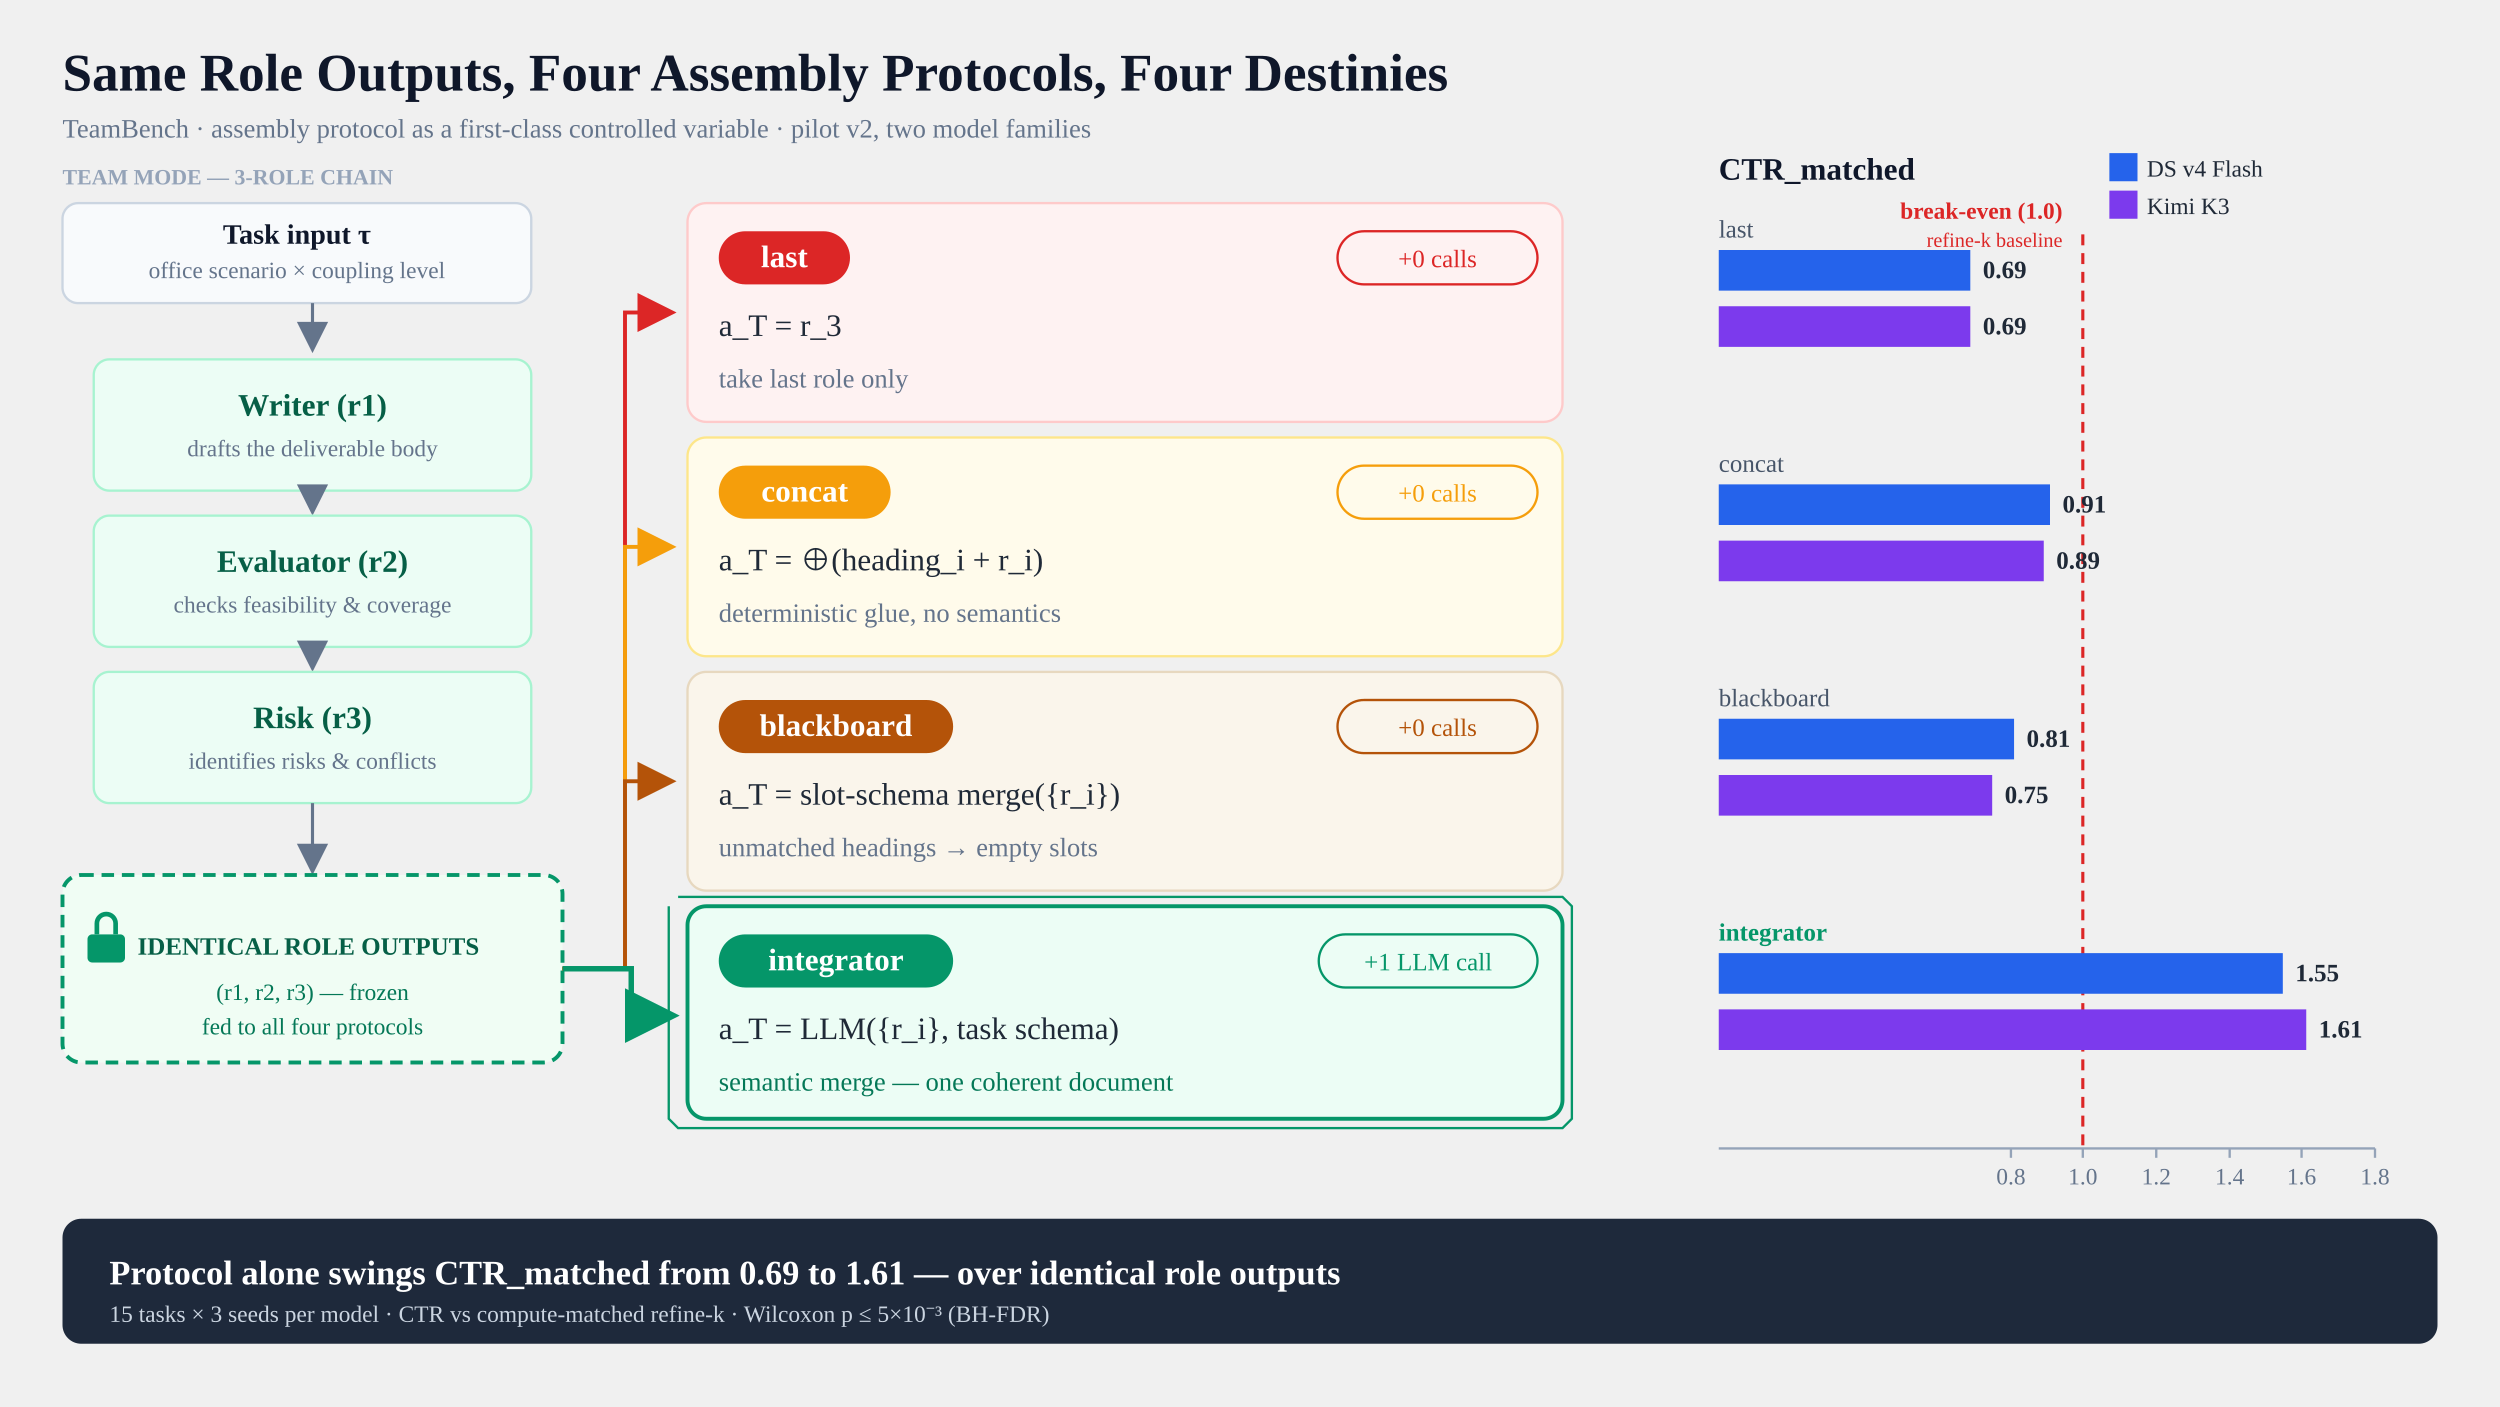
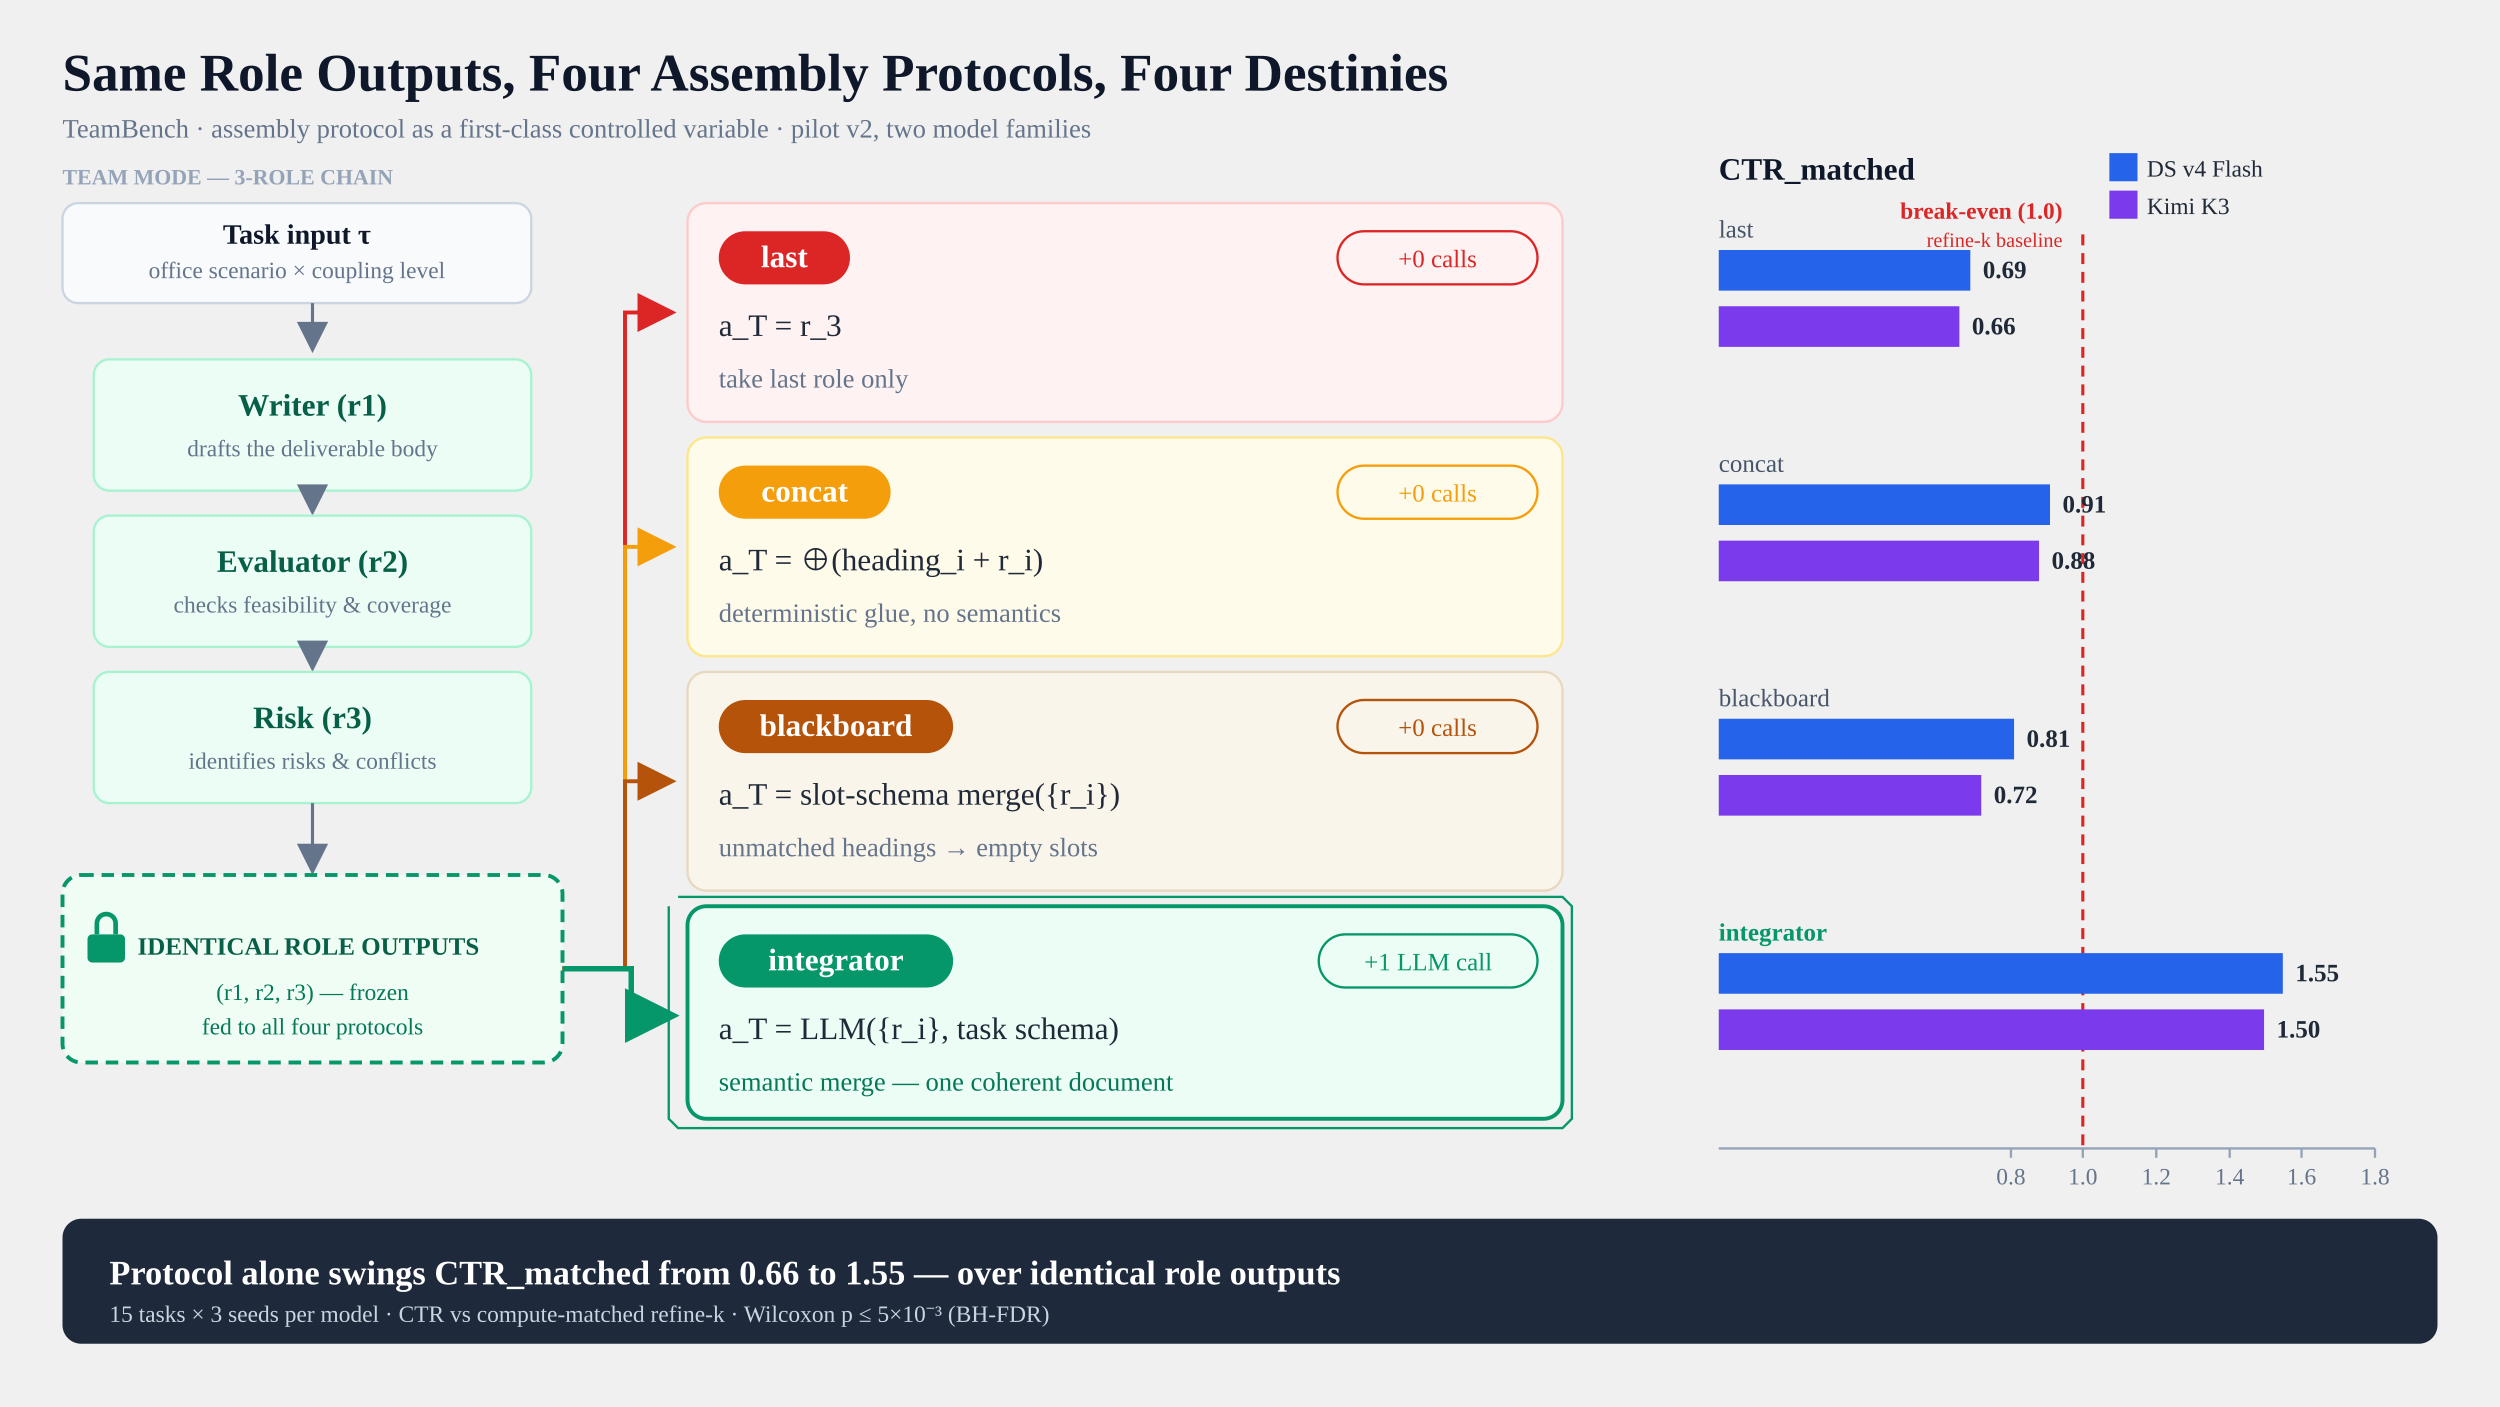
<svg xmlns="http://www.w3.org/2000/svg" viewBox="0 0 1600 900">
  <defs>
    <marker id="arrGray" markerWidth="10" markerHeight="10" refX="8" refY="5" orient="auto">
      <path d="M0,0 L10,5 L0,10 z" fill="#64748B" />
    </marker>
    <marker id="arrRed" markerWidth="10" markerHeight="10" refX="8" refY="5" orient="auto">
      <path d="M0,0 L10,5 L0,10 z" fill="#DC2626" />
    </marker>
    <marker id="arrAmber" markerWidth="10" markerHeight="10" refX="8" refY="5" orient="auto">
      <path d="M0,0 L10,5 L0,10 z" fill="#F59E0B" />
    </marker>
    <marker id="arrBrown" markerWidth="10" markerHeight="10" refX="8" refY="5" orient="auto">
      <path d="M0,0 L10,5 L0,10 z" fill="#B45309" />
    </marker>
    <marker id="arrGreen" markerWidth="10" markerHeight="10" refX="8" refY="5" orient="auto">
      <path d="M0,0 L10,5 L0,10 z" fill="#059669" />
    </marker>
  </defs>
  <text x="40" y="58" font-size="34" font-weight="bold" fill="#0F172A">Same Role Outputs, Four Assembly Protocols, Four Destinies</text>
  <text x="40" y="88" font-size="17" fill="#64748B">TeamBench · assembly protocol as a first-class controlled variable · pilot v2, two model families</text>
  <text x="40" y="118" font-size="14" font-weight="bold" fill="#94A3B8">TEAM MODE — 3-ROLE CHAIN</text>
  <rect x="40" y="130" width="300" height="64" rx="10" fill="#F8FAFC" stroke="#CBD5E1" stroke-width="1.5" />
  <text x="190" y="156" font-size="18" font-weight="bold" fill="#0F172A" text-anchor="middle">Task input τ</text>
  <text x="190" y="178" font-size="15" fill="#64748B" text-anchor="middle">office scenario × coupling level</text>
  <line x1="200" y1="194" x2="200" y2="222" stroke="#64748B" stroke-width="2" marker-end="url(#arrGray)" />
  <rect x="60" y="230" width="280" height="84" rx="10" fill="#ECFDF5" stroke="#A7F3D0" stroke-width="1.5" />
  <text x="200" y="266" font-size="20" font-weight="bold" fill="#065F46" text-anchor="middle">Writer (r1)</text>
  <text x="200" y="292" font-size="15" fill="#64748B" text-anchor="middle">drafts the deliverable body</text>
  <line x1="200" y1="314" x2="200" y2="326" stroke="#64748B" stroke-width="2" marker-end="url(#arrGray)" />
  <rect x="60" y="330" width="280" height="84" rx="10" fill="#ECFDF5" stroke="#A7F3D0" stroke-width="1.5" />
  <text x="200" y="366" font-size="20" font-weight="bold" fill="#065F46" text-anchor="middle">Evaluator (r2)</text>
  <text x="200" y="392" font-size="15" fill="#64748B" text-anchor="middle">checks feasibility &amp; coverage</text>
  <line x1="200" y1="414" x2="200" y2="426" stroke="#64748B" stroke-width="2" marker-end="url(#arrGray)" />
  <rect x="60" y="430" width="280" height="84" rx="10" fill="#ECFDF5" stroke="#A7F3D0" stroke-width="1.5" />
  <text x="200" y="466" font-size="20" font-weight="bold" fill="#065F46" text-anchor="middle">Risk (r3)</text>
  <text x="200" y="492" font-size="15" fill="#64748B" text-anchor="middle">identifies risks &amp; conflicts</text>
  <line x1="200" y1="514" x2="200" y2="556" stroke="#64748B" stroke-width="2" marker-end="url(#arrGray)" />
  <rect x="40" y="560" width="320" height="120" rx="12" fill="#F0FDF4" stroke="#059669" stroke-width="2.5" stroke-dasharray="8 5" />
  <rect x="56" y="598" width="24" height="18" rx="3" fill="#059669" />
  <path d="M62,598 v-7 a6,6 0 0 1 12,0 v7" fill="none" stroke="#059669" stroke-width="3" />
  <text x="88" y="611" font-size="16" font-weight="bold" fill="#065F46">IDENTICAL ROLE OUTPUTS</text>
  <text x="200" y="640" font-size="15" fill="#047857" text-anchor="middle">(r1, r2, r3) — frozen</text>
  <text x="200" y="662" font-size="15" fill="#047857" text-anchor="middle">fed to all four protocols</text>
  <polyline points="360,620 400,620 400,200 428,200" fill="none" stroke="#DC2626" stroke-width="2.5" marker-end="url(#arrRed)" />
  <polyline points="360,620 400,620 400,350 428,350" fill="none" stroke="#F59E0B" stroke-width="2.5" marker-end="url(#arrAmber)" />
  <polyline points="360,620 400,620 400,500 428,500" fill="none" stroke="#B45309" stroke-width="2.5" marker-end="url(#arrBrown)" />
  <polyline points="360,620 404,620 404,650 428,650" fill="none" stroke="#059669" stroke-width="3.5" marker-end="url(#arrGreen)" />
  <rect x="440" y="130" width="560" height="140" rx="12" fill="#FEF2F2" stroke="#FECACA" stroke-width="1.5" />
  <rect x="460" y="148" width="84" height="34" rx="17" fill="#DC2626" />
  <text x="502" y="171" font-size="20" font-weight="bold" fill="#FFFFFF" text-anchor="middle">last</text>
  <rect x="856" y="148" width="128" height="34" rx="17" fill="none" stroke="#DC2626" stroke-width="1.5" />
  <text x="920" y="171" font-size="16" fill="#DC2626" text-anchor="middle">+0 calls</text>
  <text x="460" y="215" font-size="20" fill="#1F2937">a_T = r_3</text>
  <text x="460" y="248" font-size="17" fill="#64748B">take last role only</text>
  <rect x="440" y="280" width="560" height="140" rx="12" fill="#FFFBEB" stroke="#FDE68A" stroke-width="1.5" />
  <rect x="460" y="298" width="110" height="34" rx="17" fill="#F59E0B" />
  <text x="515" y="321" font-size="20" font-weight="bold" fill="#FFFFFF" text-anchor="middle">concat</text>
  <rect x="856" y="298" width="128" height="34" rx="17" fill="none" stroke="#F59E0B" stroke-width="1.5" />
  <text x="920" y="321" font-size="16" fill="#F59E0B" text-anchor="middle">+0 calls</text>
  <text x="460" y="365" font-size="20" fill="#1F2937">a_T = ⊕(heading_i + r_i)</text>
  <text x="460" y="398" font-size="17" fill="#64748B">deterministic glue, no semantics</text>
  <rect x="440" y="430" width="560" height="140" rx="12" fill="#FAF5EB" stroke="#E7D8BF" stroke-width="1.5" />
  <rect x="460" y="448" width="150" height="34" rx="17" fill="#B45309" />
  <text x="535" y="471" font-size="20" font-weight="bold" fill="#FFFFFF" text-anchor="middle">blackboard</text>
  <rect x="856" y="448" width="128" height="34" rx="17" fill="none" stroke="#B45309" stroke-width="1.5" />
  <text x="920" y="471" font-size="16" fill="#B45309" text-anchor="middle">+0 calls</text>
  <text x="460" y="515" font-size="20" fill="#1F2937">a_T = slot-schema merge({r_i})</text>
  <text x="460" y="548" font-size="17" fill="#64748B">unmatched headings → empty slots</text>
  <polyline points="434,574 1000,574 1006,580 1006,716 1000,722 434,722 428,716 428,580" fill="none" stroke="#059669" stroke-width="1.5" />
  <rect x="440" y="580" width="560" height="136" rx="12" fill="#ECFDF5" stroke="#059669" stroke-width="2.5" />
  <rect x="460" y="598" width="150" height="34" rx="17" fill="#059669" />
  <text x="535" y="621" font-size="20" font-weight="bold" fill="#FFFFFF" text-anchor="middle">integrator</text>
  <rect x="844" y="598" width="140" height="34" rx="17" fill="none" stroke="#059669" stroke-width="1.5" />
  <text x="914" y="621" font-size="16" fill="#059669" text-anchor="middle">+1 LLM call</text>
  <text x="460" y="665" font-size="20" fill="#1F2937">a_T = LLM({r_i}, task schema)</text>
  <text x="460" y="698" font-size="17" fill="#047857">semantic merge — one coherent document</text>
  <text x="1100" y="115" font-size="20" font-weight="bold" fill="#0F172A">CTR_matched</text>
  <rect x="1350" y="98" width="18" height="18" fill="#2563EB" />
  <text x="1374" y="113" font-size="15" fill="#1F2937">DS v4 Flash</text>
  <rect x="1350" y="122" width="18" height="18" fill="#7C3AED" />
  <text x="1374" y="137" font-size="15" fill="#1F2937">Kimi K3</text>
  <line x1="1333" y1="150" x2="1333" y2="735" stroke="#DC2626" stroke-width="2" stroke-dasharray="7 5" />
  <text x="1320" y="140" font-size="15" font-weight="bold" fill="#DC2626" text-anchor="end">break-even (1.0)</text>
  <text x="1320" y="158" font-size="13" fill="#DC2626" text-anchor="end">refine-k baseline</text>
  <text x="1100" y="152" font-size="16" fill="#475569">last</text>
  <rect x="1100" y="160" width="161" height="26" fill="#2563EB" />
  <text x="1269" y="178" font-size="16" font-weight="bold" fill="#1F2937">0.69</text>
-   <rect x="1100" y="196" width="161" height="26" fill="#7C3AED" />
-   <text x="1269" y="214" font-size="16" font-weight="bold" fill="#1F2937">0.69</text>
+   <rect x="1100" y="196" width="154" height="26" fill="#7C3AED" />
+   <text x="1262" y="214" font-size="16" font-weight="bold" fill="#1F2937">0.66</text>
  <text x="1100" y="302" font-size="16" fill="#475569">concat</text>
  <rect x="1100" y="310" width="212" height="26" fill="#2563EB" />
  <text x="1320" y="328" font-size="16" font-weight="bold" fill="#1F2937">0.91</text>
-   <rect x="1100" y="346" width="208" height="26" fill="#7C3AED" />
-   <text x="1316" y="364" font-size="16" font-weight="bold" fill="#1F2937">0.89</text>
+   <rect x="1100" y="346" width="205" height="26" fill="#7C3AED" />
+   <text x="1313" y="364" font-size="16" font-weight="bold" fill="#1F2937">0.88</text>
  <text x="1100" y="452" font-size="16" fill="#475569">blackboard</text>
  <rect x="1100" y="460" width="189" height="26" fill="#2563EB" />
  <text x="1297" y="478" font-size="16" font-weight="bold" fill="#1F2937">0.81</text>
-   <rect x="1100" y="496" width="175" height="26" fill="#7C3AED" />
-   <text x="1283" y="514" font-size="16" font-weight="bold" fill="#1F2937">0.75</text>
+   <rect x="1100" y="496" width="168" height="26" fill="#7C3AED" />
+   <text x="1276" y="514" font-size="16" font-weight="bold" fill="#1F2937">0.72</text>
  <text x="1100" y="602" font-size="16" font-weight="bold" fill="#059669">integrator</text>
  <rect x="1100" y="610" width="361" height="26" fill="#2563EB" />
  <text x="1469" y="628" font-size="16" font-weight="bold" fill="#1F2937">1.55</text>
-   <rect x="1100" y="646" width="376" height="26" fill="#7C3AED" />
-   <text x="1484" y="664" font-size="16" font-weight="bold" fill="#1F2937">1.61</text>
+   <rect x="1100" y="646" width="349" height="26" fill="#7C3AED" />
+   <text x="1457" y="664" font-size="16" font-weight="bold" fill="#1F2937">1.50</text>
  <line x1="1100" y1="735" x2="1520" y2="735" stroke="#94A3B8" stroke-width="1.5" />
  <line x1="1287" y1="735" x2="1287" y2="741" stroke="#94A3B8" stroke-width="1.5" />
  <text x="1287" y="758" font-size="15" fill="#64748B" text-anchor="middle">0.8</text>
  <line x1="1333" y1="735" x2="1333" y2="741" stroke="#94A3B8" stroke-width="1.5" />
  <text x="1333" y="758" font-size="15" fill="#64748B" text-anchor="middle">1.0</text>
  <line x1="1380" y1="735" x2="1380" y2="741" stroke="#94A3B8" stroke-width="1.5" />
  <text x="1380" y="758" font-size="15" fill="#64748B" text-anchor="middle">1.2</text>
  <line x1="1427" y1="735" x2="1427" y2="741" stroke="#94A3B8" stroke-width="1.5" />
  <text x="1427" y="758" font-size="15" fill="#64748B" text-anchor="middle">1.4</text>
  <line x1="1473" y1="735" x2="1473" y2="741" stroke="#94A3B8" stroke-width="1.5" />
  <text x="1473" y="758" font-size="15" fill="#64748B" text-anchor="middle">1.6</text>
  <line x1="1520" y1="735" x2="1520" y2="741" stroke="#94A3B8" stroke-width="1.5" />
  <text x="1520" y="758" font-size="15" fill="#64748B" text-anchor="middle">1.8</text>
  <rect x="40" y="780" width="1520" height="80" rx="12" fill="#1E293B" />
-   <text x="70" y="822" font-size="22" font-weight="bold" fill="#FFFFFF">Protocol alone swings CTR_matched from 0.69 to 1.61 — over identical role outputs</text>
+   <text x="70" y="822" font-size="22" font-weight="bold" fill="#FFFFFF">Protocol alone swings CTR_matched from 0.66 to 1.55 — over identical role outputs</text>
  <text x="70" y="846" font-size="15" fill="#CBD5E1">15 tasks × 3 seeds per model · CTR vs compute-matched refine-k · Wilcoxon p ≤ 5×10⁻³ (BH-FDR)</text>
</svg>
